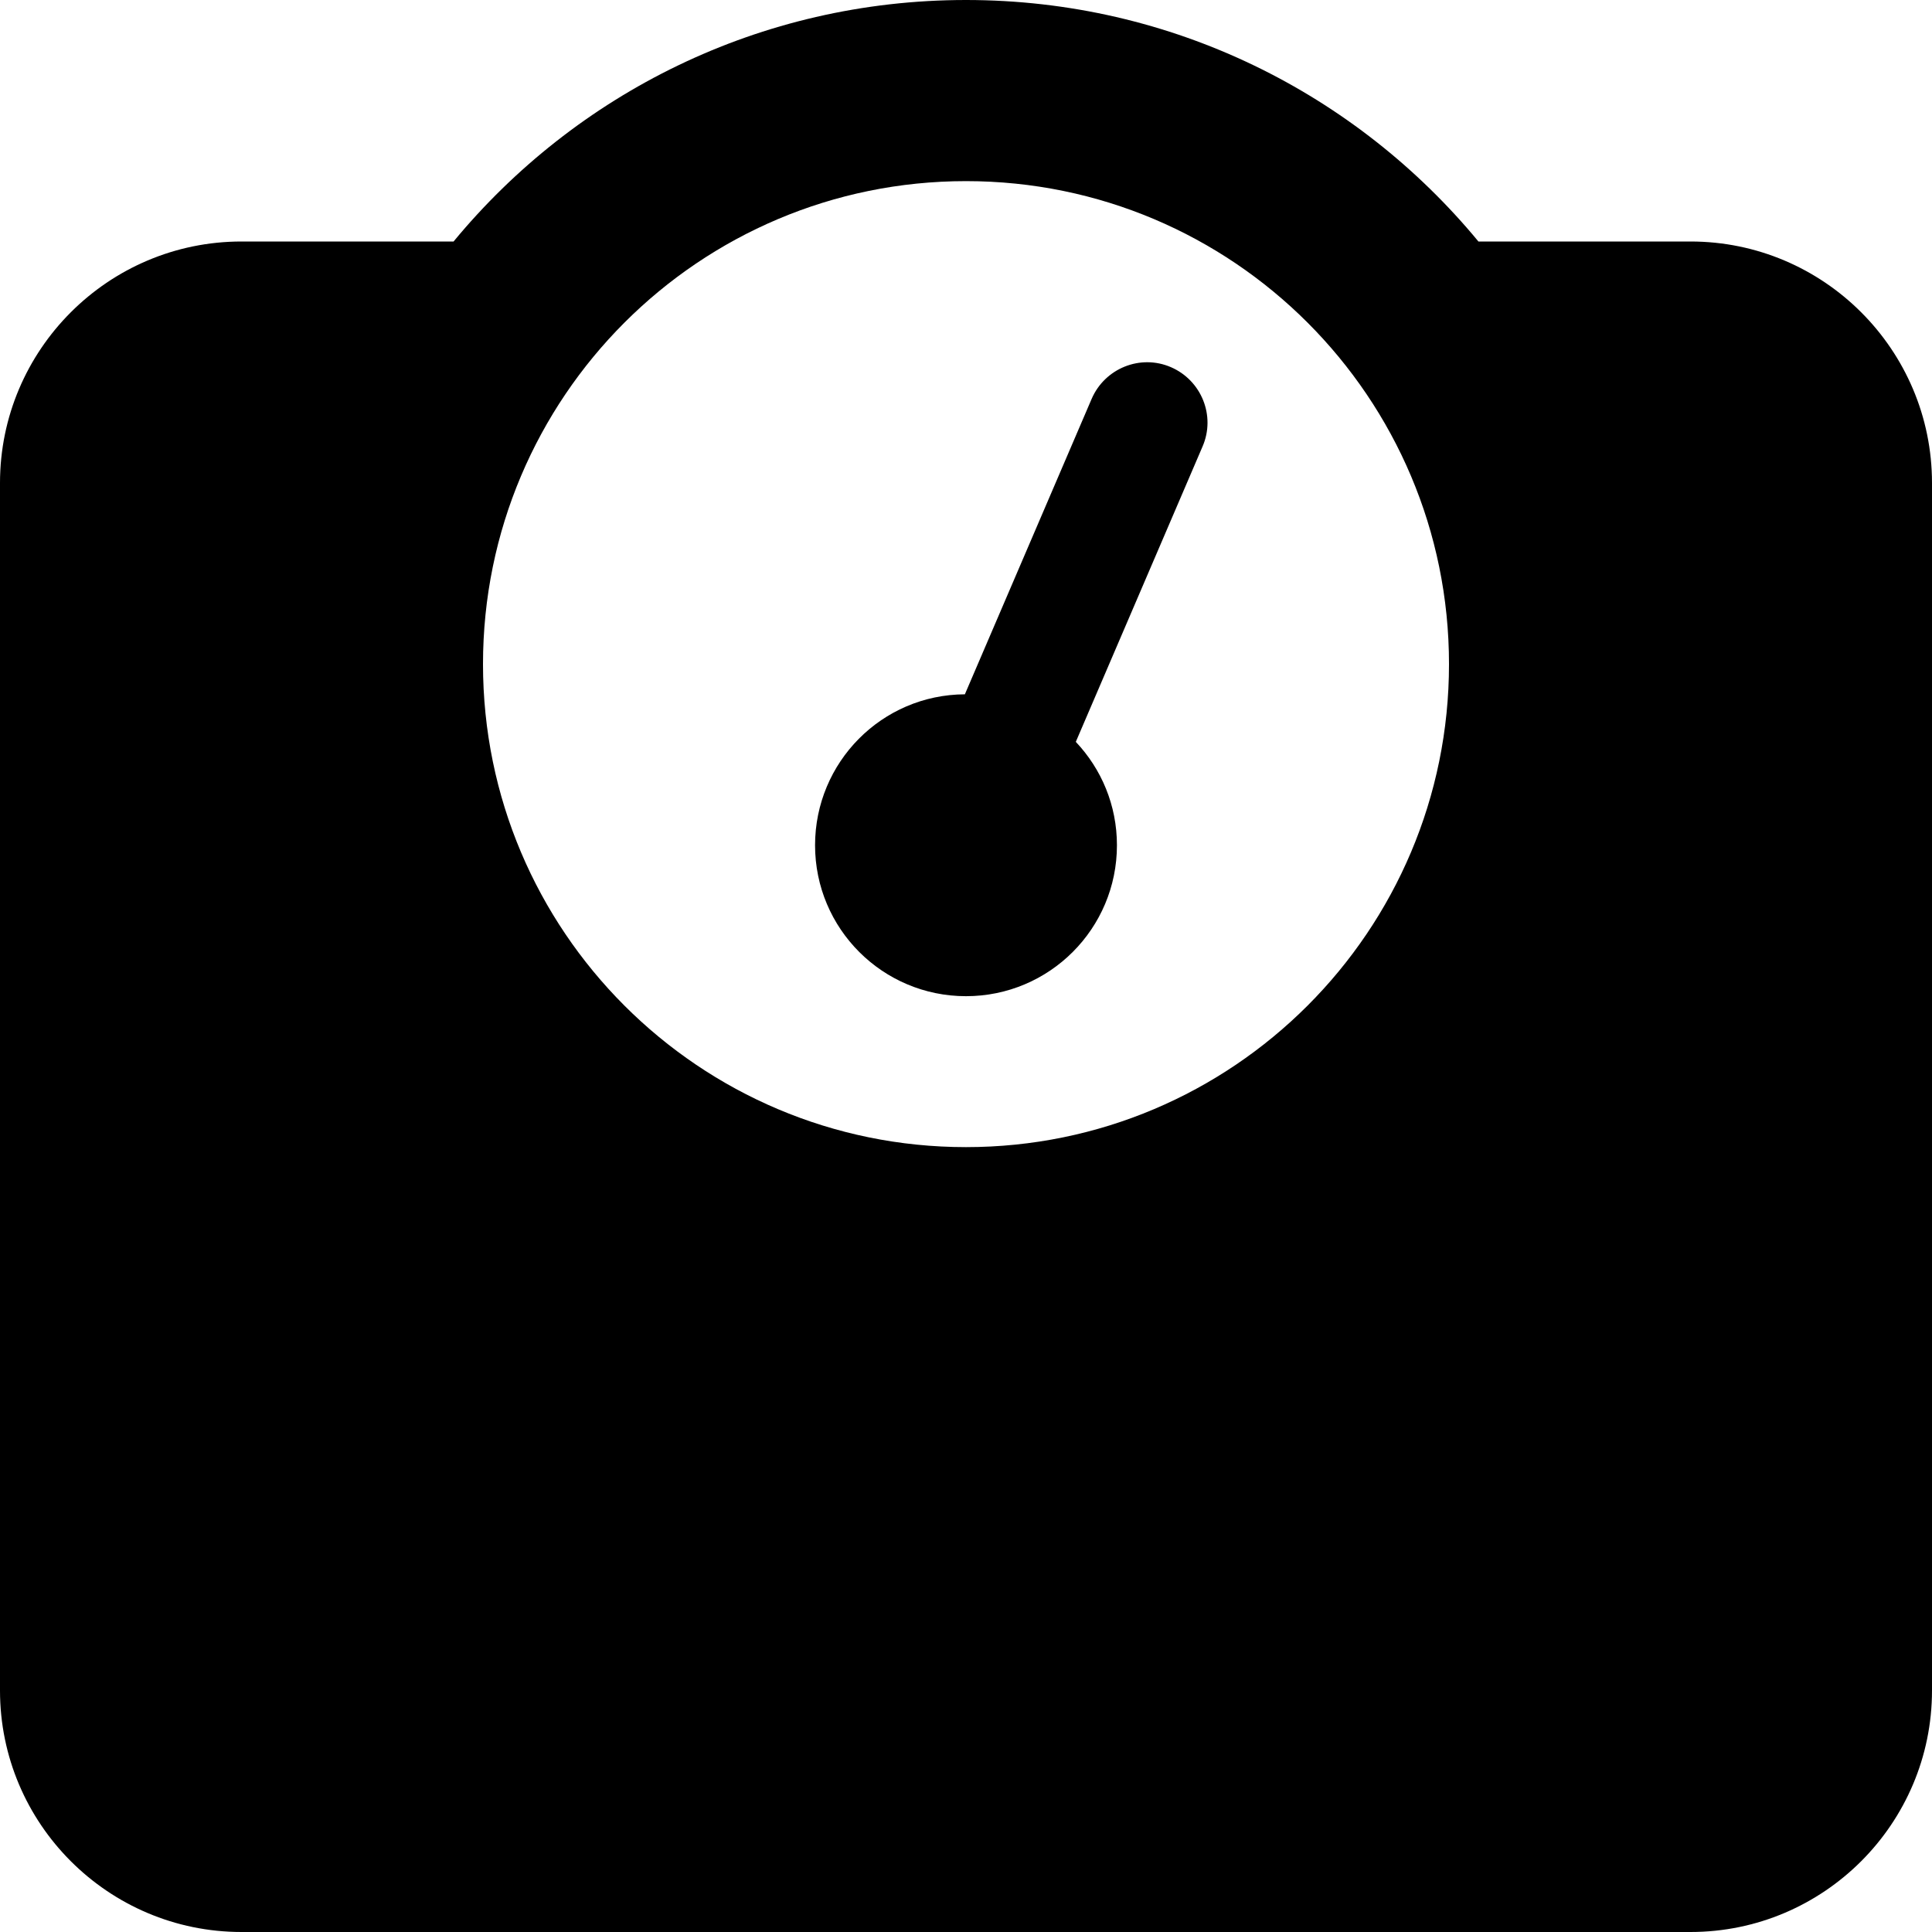
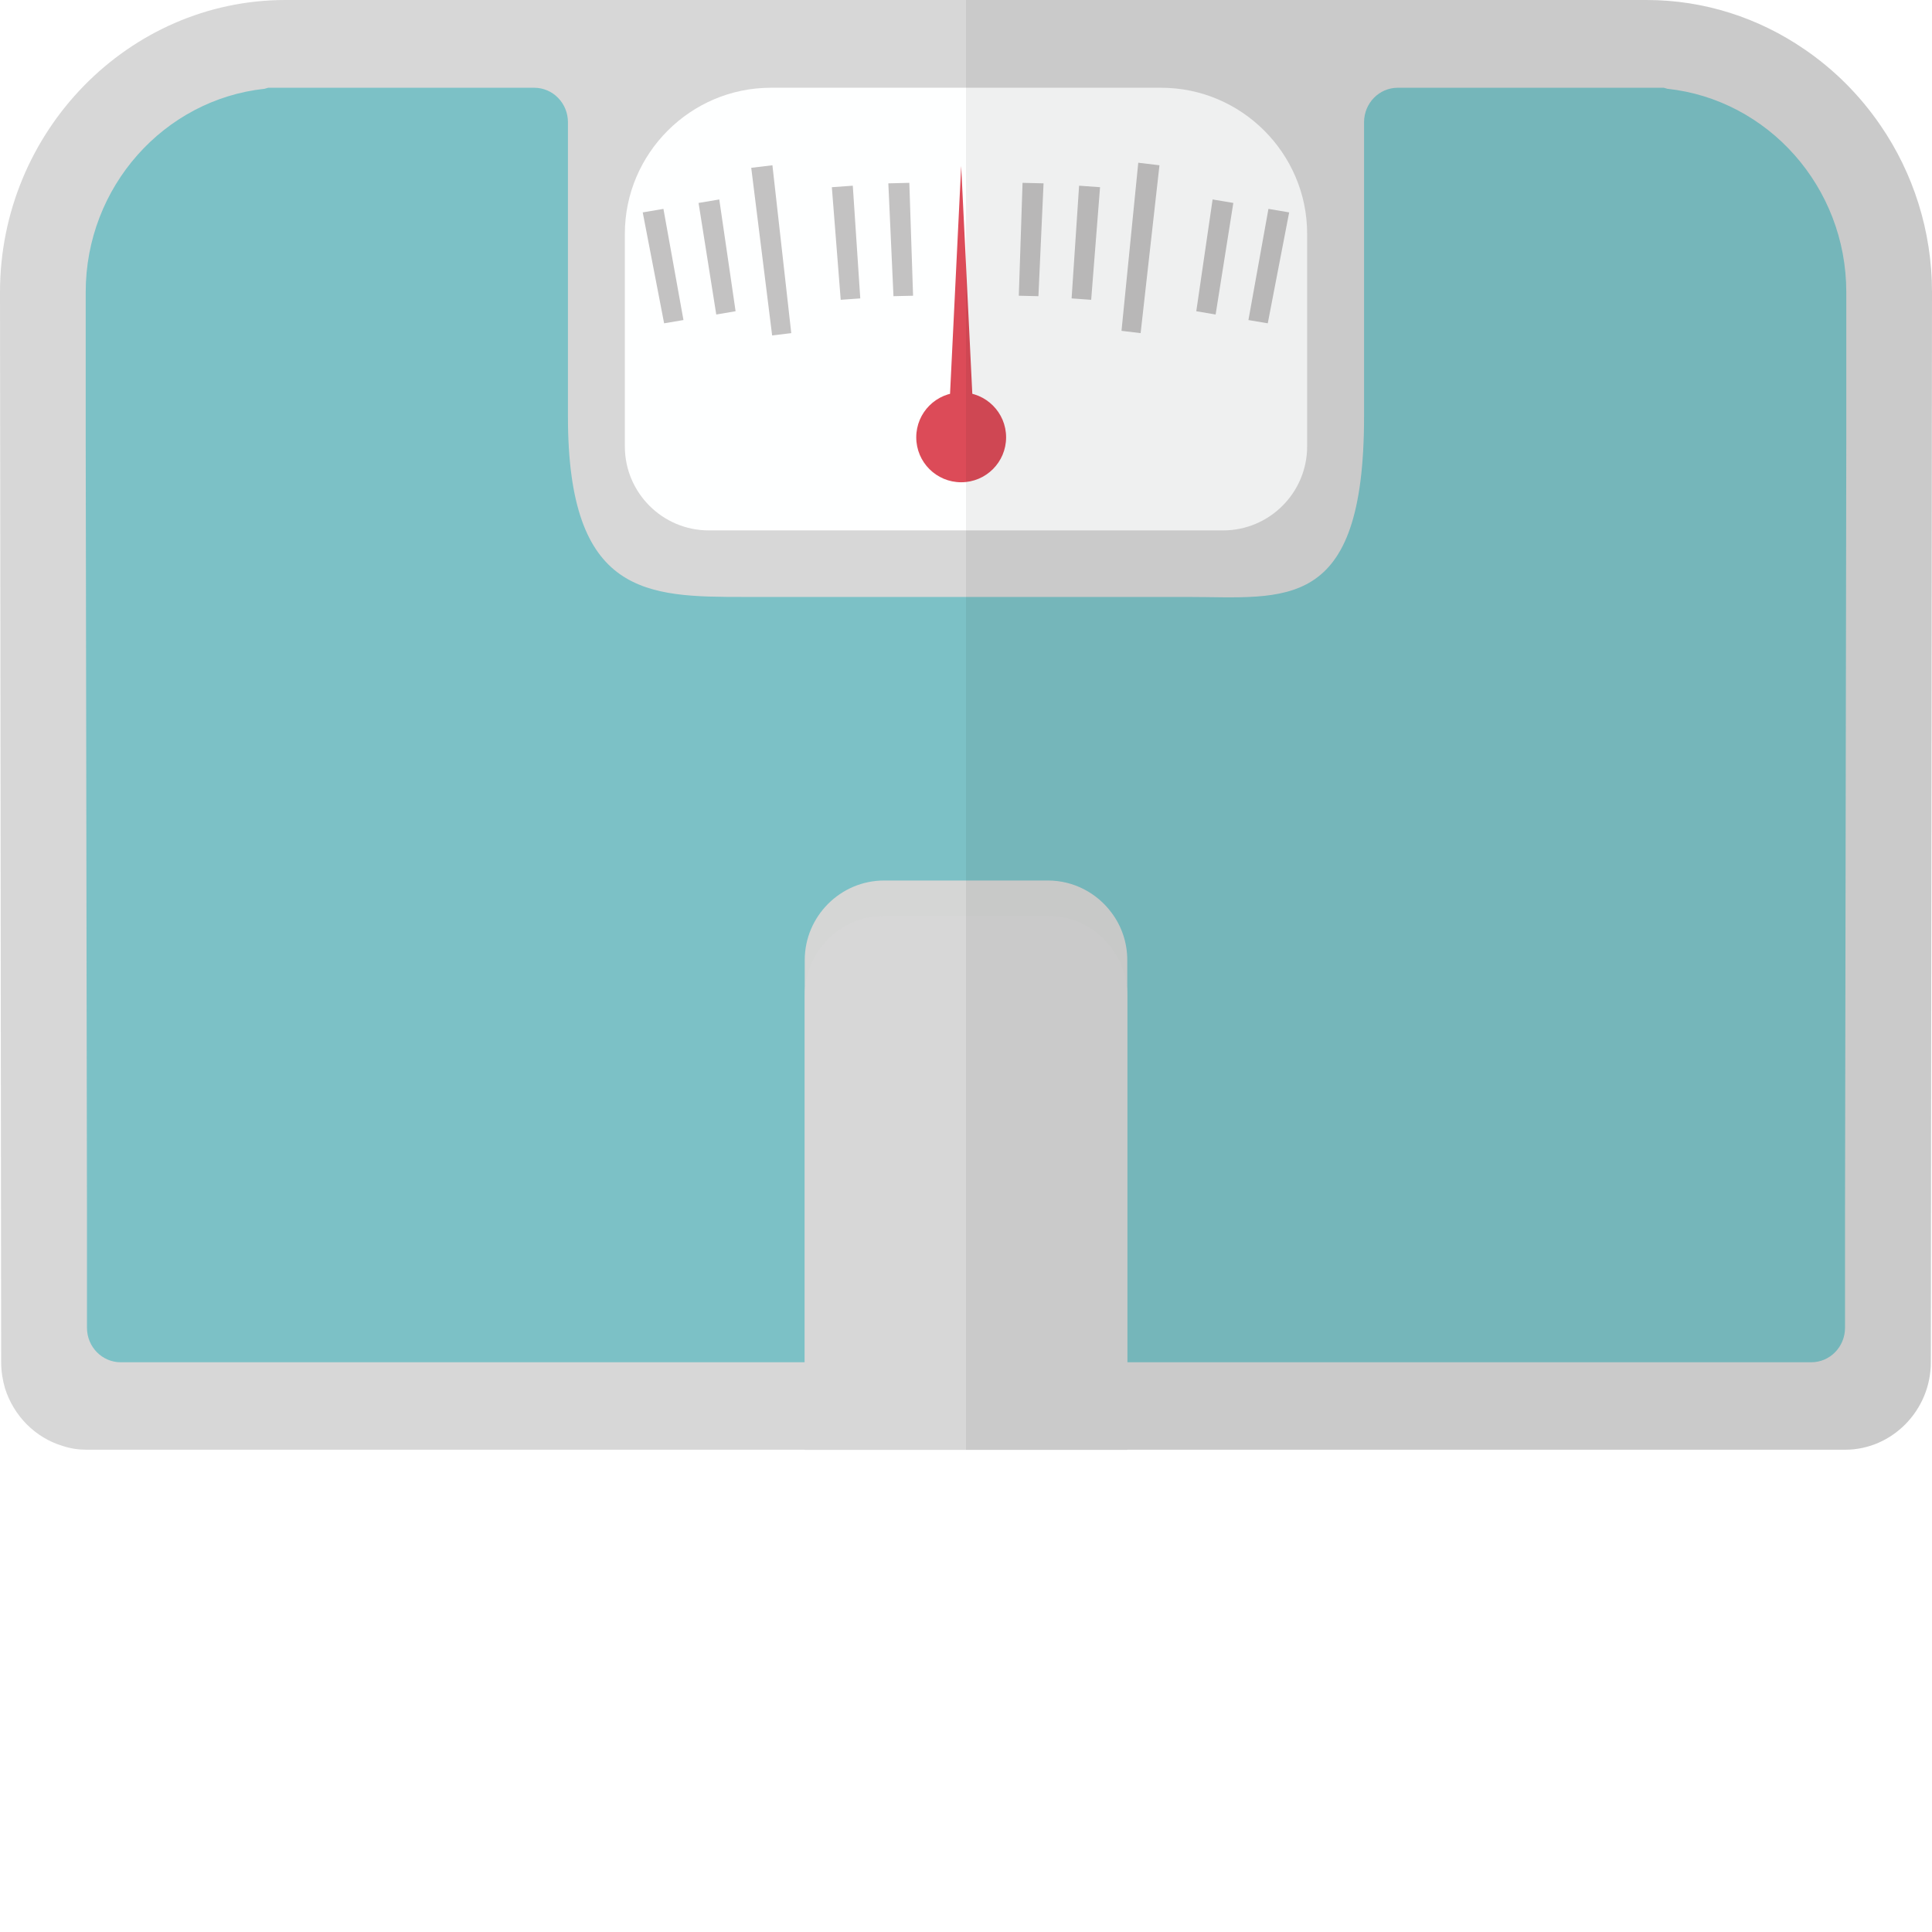
- <svg xmlns="http://www.w3.org/2000/svg" viewBox="0 0 512 512">
-   <path d="M128 176a128 128 0 1 1 256 0 128 128 0 1 1 -256 0zM391.8 64C359.5 24.9 310.7 0 256 0S152.5 24.9 120.2 64H64C28.7 64 0 92.7 0 128V448c0 35.3 28.7 64 64 64H448c35.3 0 64-28.7 64-64V128c0-35.3-28.7-64-64-64H391.8zM296 224c0-10.6-4.1-20.2-10.9-27.4l33.6-78.3c3.5-8.1-.3-17.5-8.4-21s-17.5 .3-21 8.4L255.7 184c-22 .1-39.7 18-39.7 40c0 22.1 17.9 40 40 40s40-17.9 40-40z" />
+ <svg xmlns="http://www.w3.org/2000/svg" version="1.1" id="_x34_" x="0px" y="0px" viewBox="0 0 512 512" style="enable-background:new 0 0 512 512;" xml:space="preserve">
+   <g>
+     <g>
+       <path style="fill:#D7D7D7;" d="M512,77.426l-0.309,283.586c0,12.749-10.277,23.181-22.718,23.181H23.027    c-2.241,0-4.327-0.309-6.414-1.005c-7.264-2.164-12.982-7.959-15.3-15.301c-0.618-2.163-1.005-4.48-1.005-6.876L0,77.426    C0,34.849,34.077,0,75.649,0h360.703c15.377,0,29.749,4.79,41.726,12.981c7.959,5.409,14.836,12.287,20.322,20.322    C506.977,45.821,512,61.121,512,77.426z" />
+       <path style="fill:#7CC1C6;" d="M441.882,23.527c-0.34-0.116-0.681-0.194-0.946-0.271h-4.615h-65.903    c-4.931,0-8.929,4.087-8.929,9.128v78.01c0,52.406-21.042,47.803-46.761,47.803h-47.365h-8.955h-4.816h-8.956h-47.366    c-25.718,0-46.76-0.232-46.76-47.803v-78.01c0-5.041-3.997-9.128-8.928-9.128H75.678h-4.615c-0.265,0.077-0.606,0.155-0.946,0.271    c-26.596,2.862-47.404,25.951-47.404,53.875v38.676l0.338,206.259v29.548c0,5.041,3.997,9.127,8.929,9.127h28.903h168.621h15.16    h22.673h15.16h168.621h28.904c4.93,0,8.928-4.087,8.928-9.127v-29.548l0.337-206.259V77.402    C489.286,49.479,468.478,26.389,441.882,23.527z" />
+       <g>
+         <g>
+           <path style="fill:#FEFFFF;" d="M346.405,61.932v56.39c0,12.26-10.016,22.239-22.239,22.239H187.833      c-12.26,0-22.239-9.979-22.239-22.239v-56.39c0-21.272,17.404-38.676,38.676-38.676h103.458      C329,23.256,346.405,40.66,346.405,61.932z" />
+           <g>
+             <g>
+               <polygon style="fill:#C3C2C2;" points="336.152,55.356 341.639,56.287 335.971,85.68 330.846,84.817       " />
+               <polygon style="fill:#C3C2C2;" points="321.353,52.858 326.842,53.782 322.153,83.348 317.029,82.479       " />
+               <polygon style="opacity:0;fill:#C3C2C2;" points="306.458,51.033 311.983,51.697 308.279,81.401 303.119,80.781       " />
+             </g>
+             <g>
+               <polygon style="fill:#C3C2C2;" points="301.654,43.127 307.27,43.798 302.277,88.285 297.21,87.673       " />
+               <polygon style="fill:#C3C2C2;" points="285.971,49.211 291.522,49.61 289.172,79.452 283.988,79.081       " />
+               <polygon style="fill:#C3C2C2;" points="270.987,48.454 276.551,48.589 275.191,78.493 269.995,78.372       " />
+               <polygon style="opacity:0;fill:#C3C2C2;" points="255.985,48.099 261.548,48.228 261.181,78.161 255.985,78.034       " />
+             </g>
+             <g>
+               <polygon style="fill:#C3C2C2;" points="235.418,48.589 240.982,48.454 241.974,78.372 236.778,78.493       " />
+               <polygon style="fill:#C3C2C2;" points="220.447,49.61 225.999,49.211 227.981,79.081 222.797,79.452       " />
+               <polygon style="opacity:0;fill:#C3C2C2;" points="205.511,51.033 211.038,50.373 214.01,80.16 208.849,80.781       " />
+             </g>
+             <g>
+               <polygon style="fill:#C3C2C2;" points="199.084,44.471 204.699,43.798 209.692,88.285 204.624,88.894       " />
+               <polygon style="fill:#C3C2C2;" points="185.127,53.782 190.616,52.858 194.94,82.479 189.815,83.348       " />
+               <polygon style="fill:#C3C2C2;" points="170.329,56.287 175.817,55.356 181.123,84.817 175.997,85.68       " />
+               <polygon style="opacity:0;fill:#C3C2C2;" points="167.375,87.535 165.595,87.922 165.595,79.22       " />
+             </g>
+           </g>
+         </g>
+         <g>
+           <circle style="fill:#DC4B58;" cx="254.722" cy="115.898" r="11.907" />
+           <polygon style="fill:#DC4B58;" points="254.721,43.987 251.098,118.134 254.721,118.134 258.345,118.134     " />
+         </g>
+       </g>
+       <path style="fill:#D5D6D5;" d="M298.737,254.422v129.797h-85.474V254.422c0-11.603,9.476-21.078,21.039-21.078h43.395    c6.846,0,12.995,3.326,16.823,8.47C297.19,245.333,298.737,249.704,298.737,254.422z" />
+       <path style="fill:#D7D7D7;" d="M298.737,263.782v120.437h-85.474V263.782c0-11.603,9.476-21.079,21.039-21.079h43.395    c6.846,0,12.995,3.327,16.823,8.47C297.19,254.693,298.737,259.063,298.737,263.782z" />
+     </g>
+     <path style="opacity:0.06;fill:#040000;" d="M498.4,33.304c-5.486-8.036-12.363-14.914-20.322-20.322   C466.101,4.79,451.728,0,436.352,0H256v384.218h42.736v-0.026h190.237c12.441,0,22.718-10.432,22.718-23.181L512,77.426   C512,61.121,506.977,45.821,498.4,33.304z" />
+   </g>
</svg>
